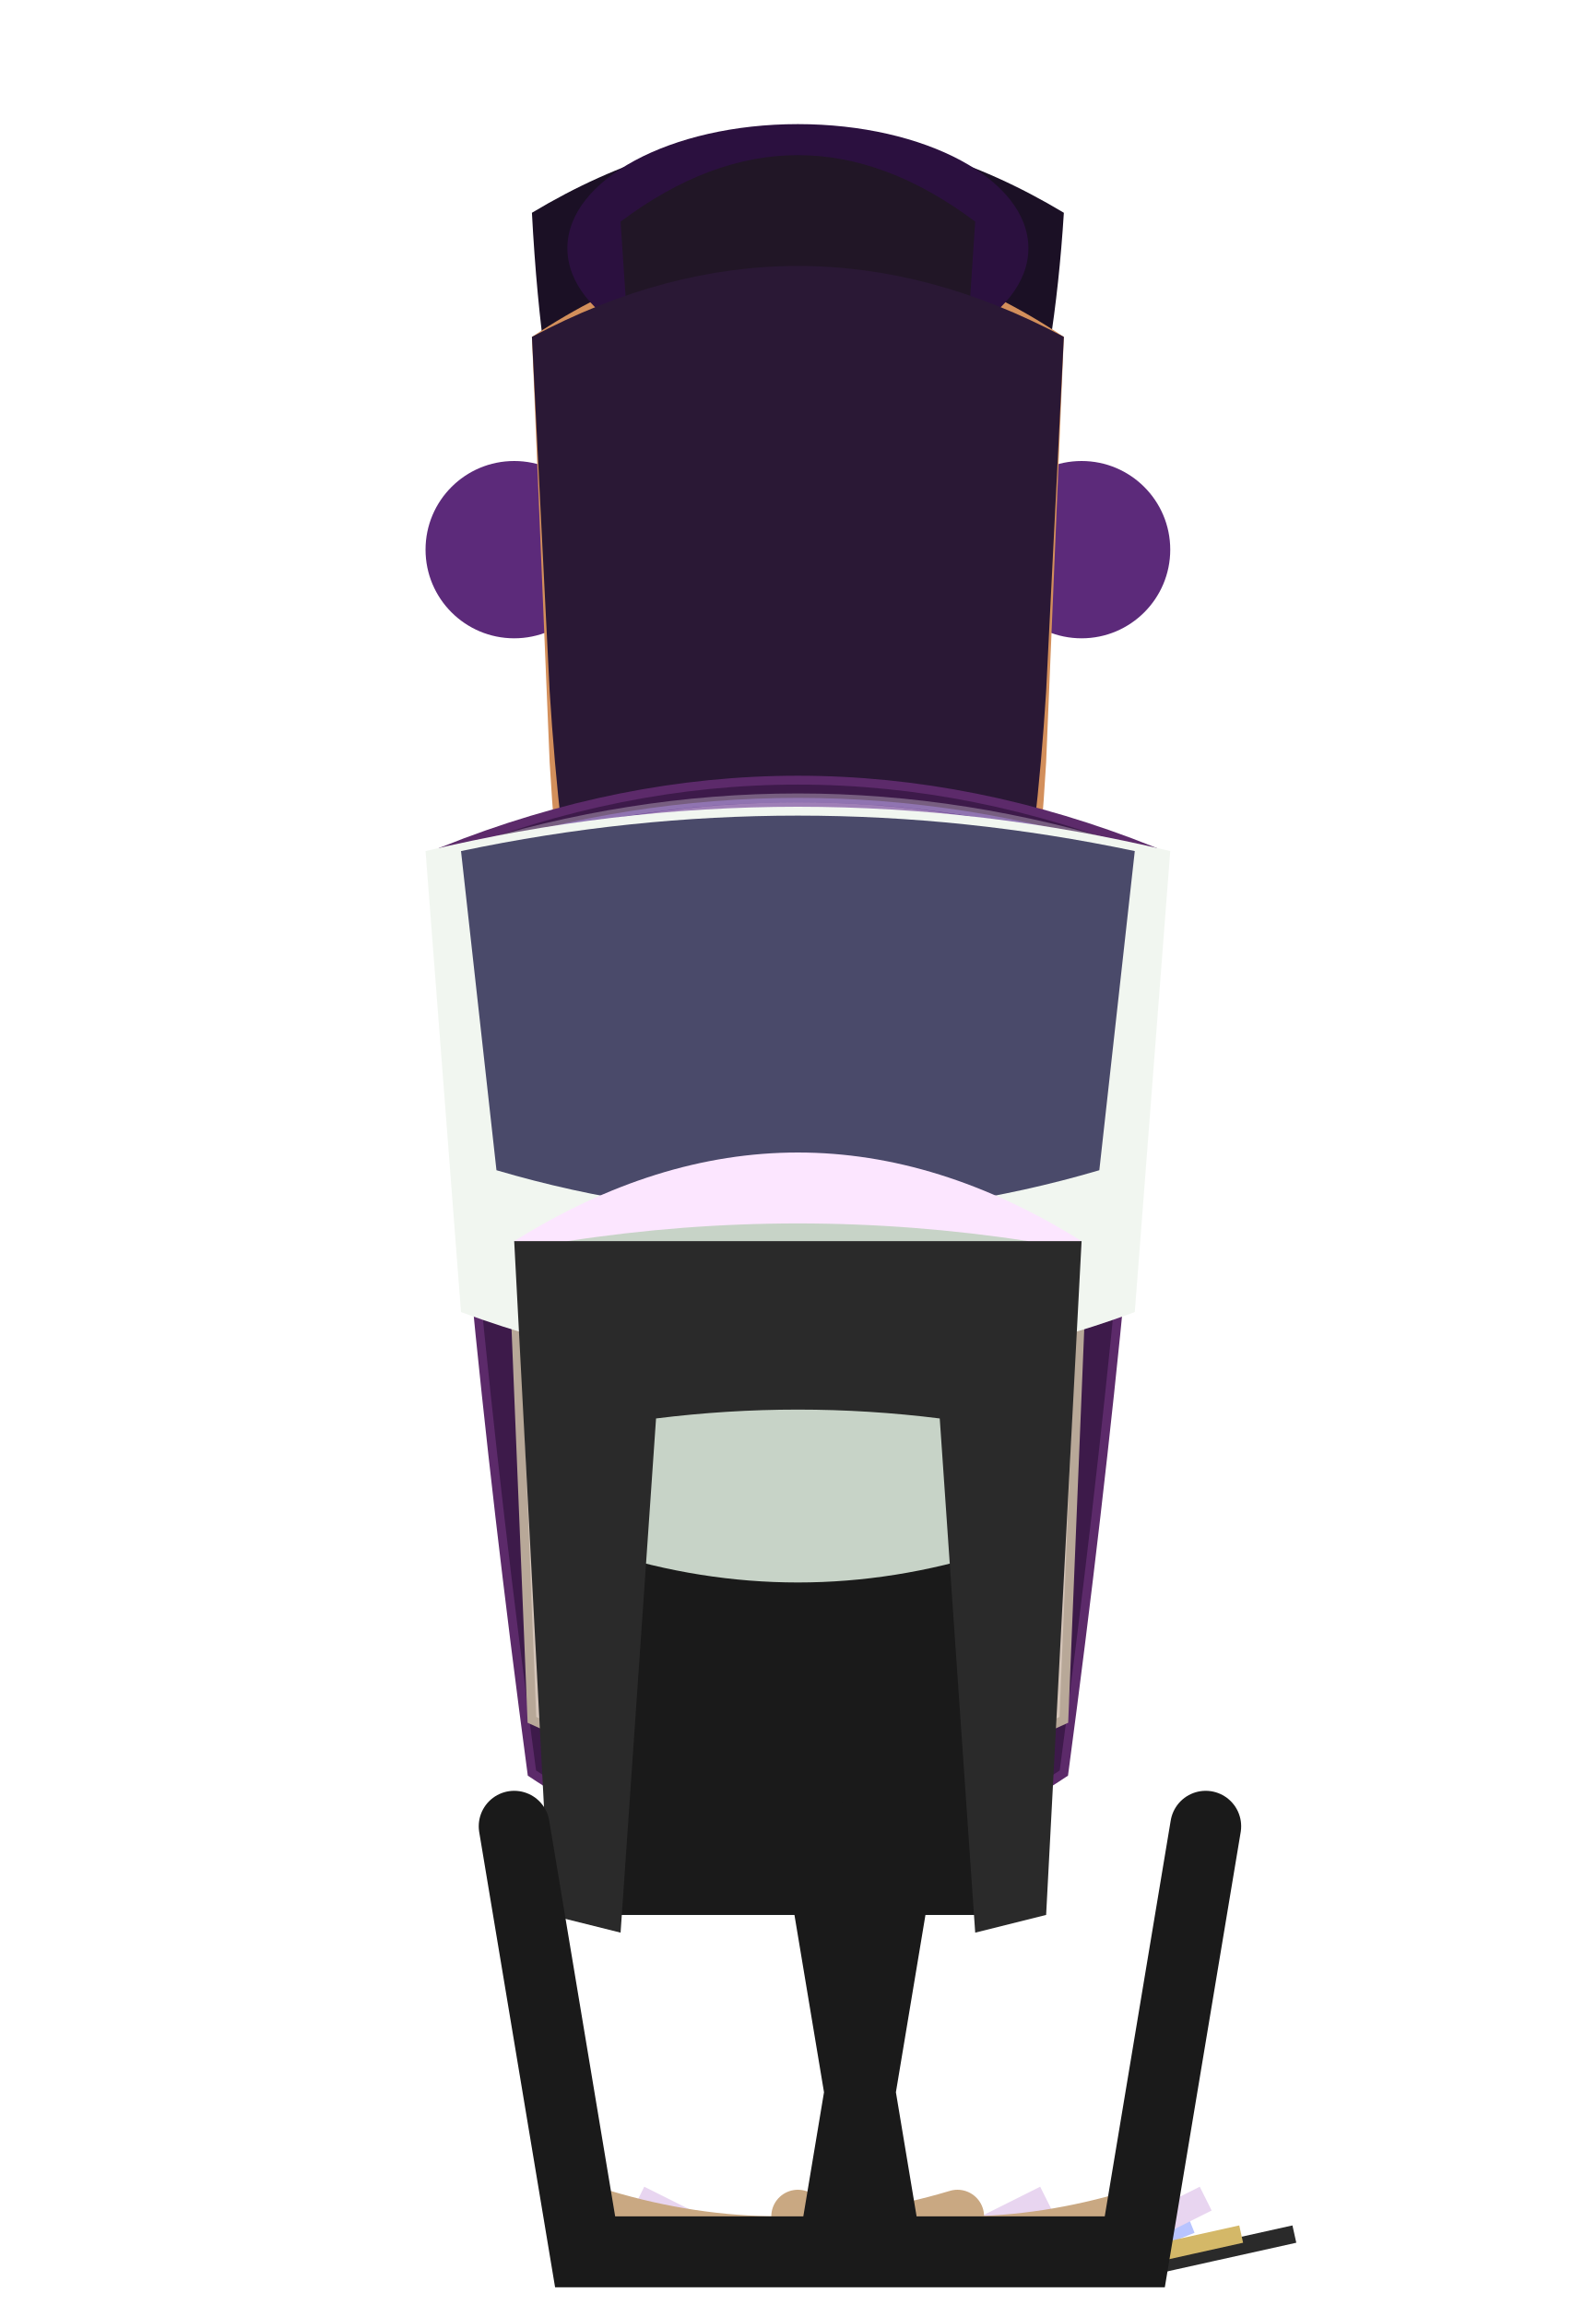
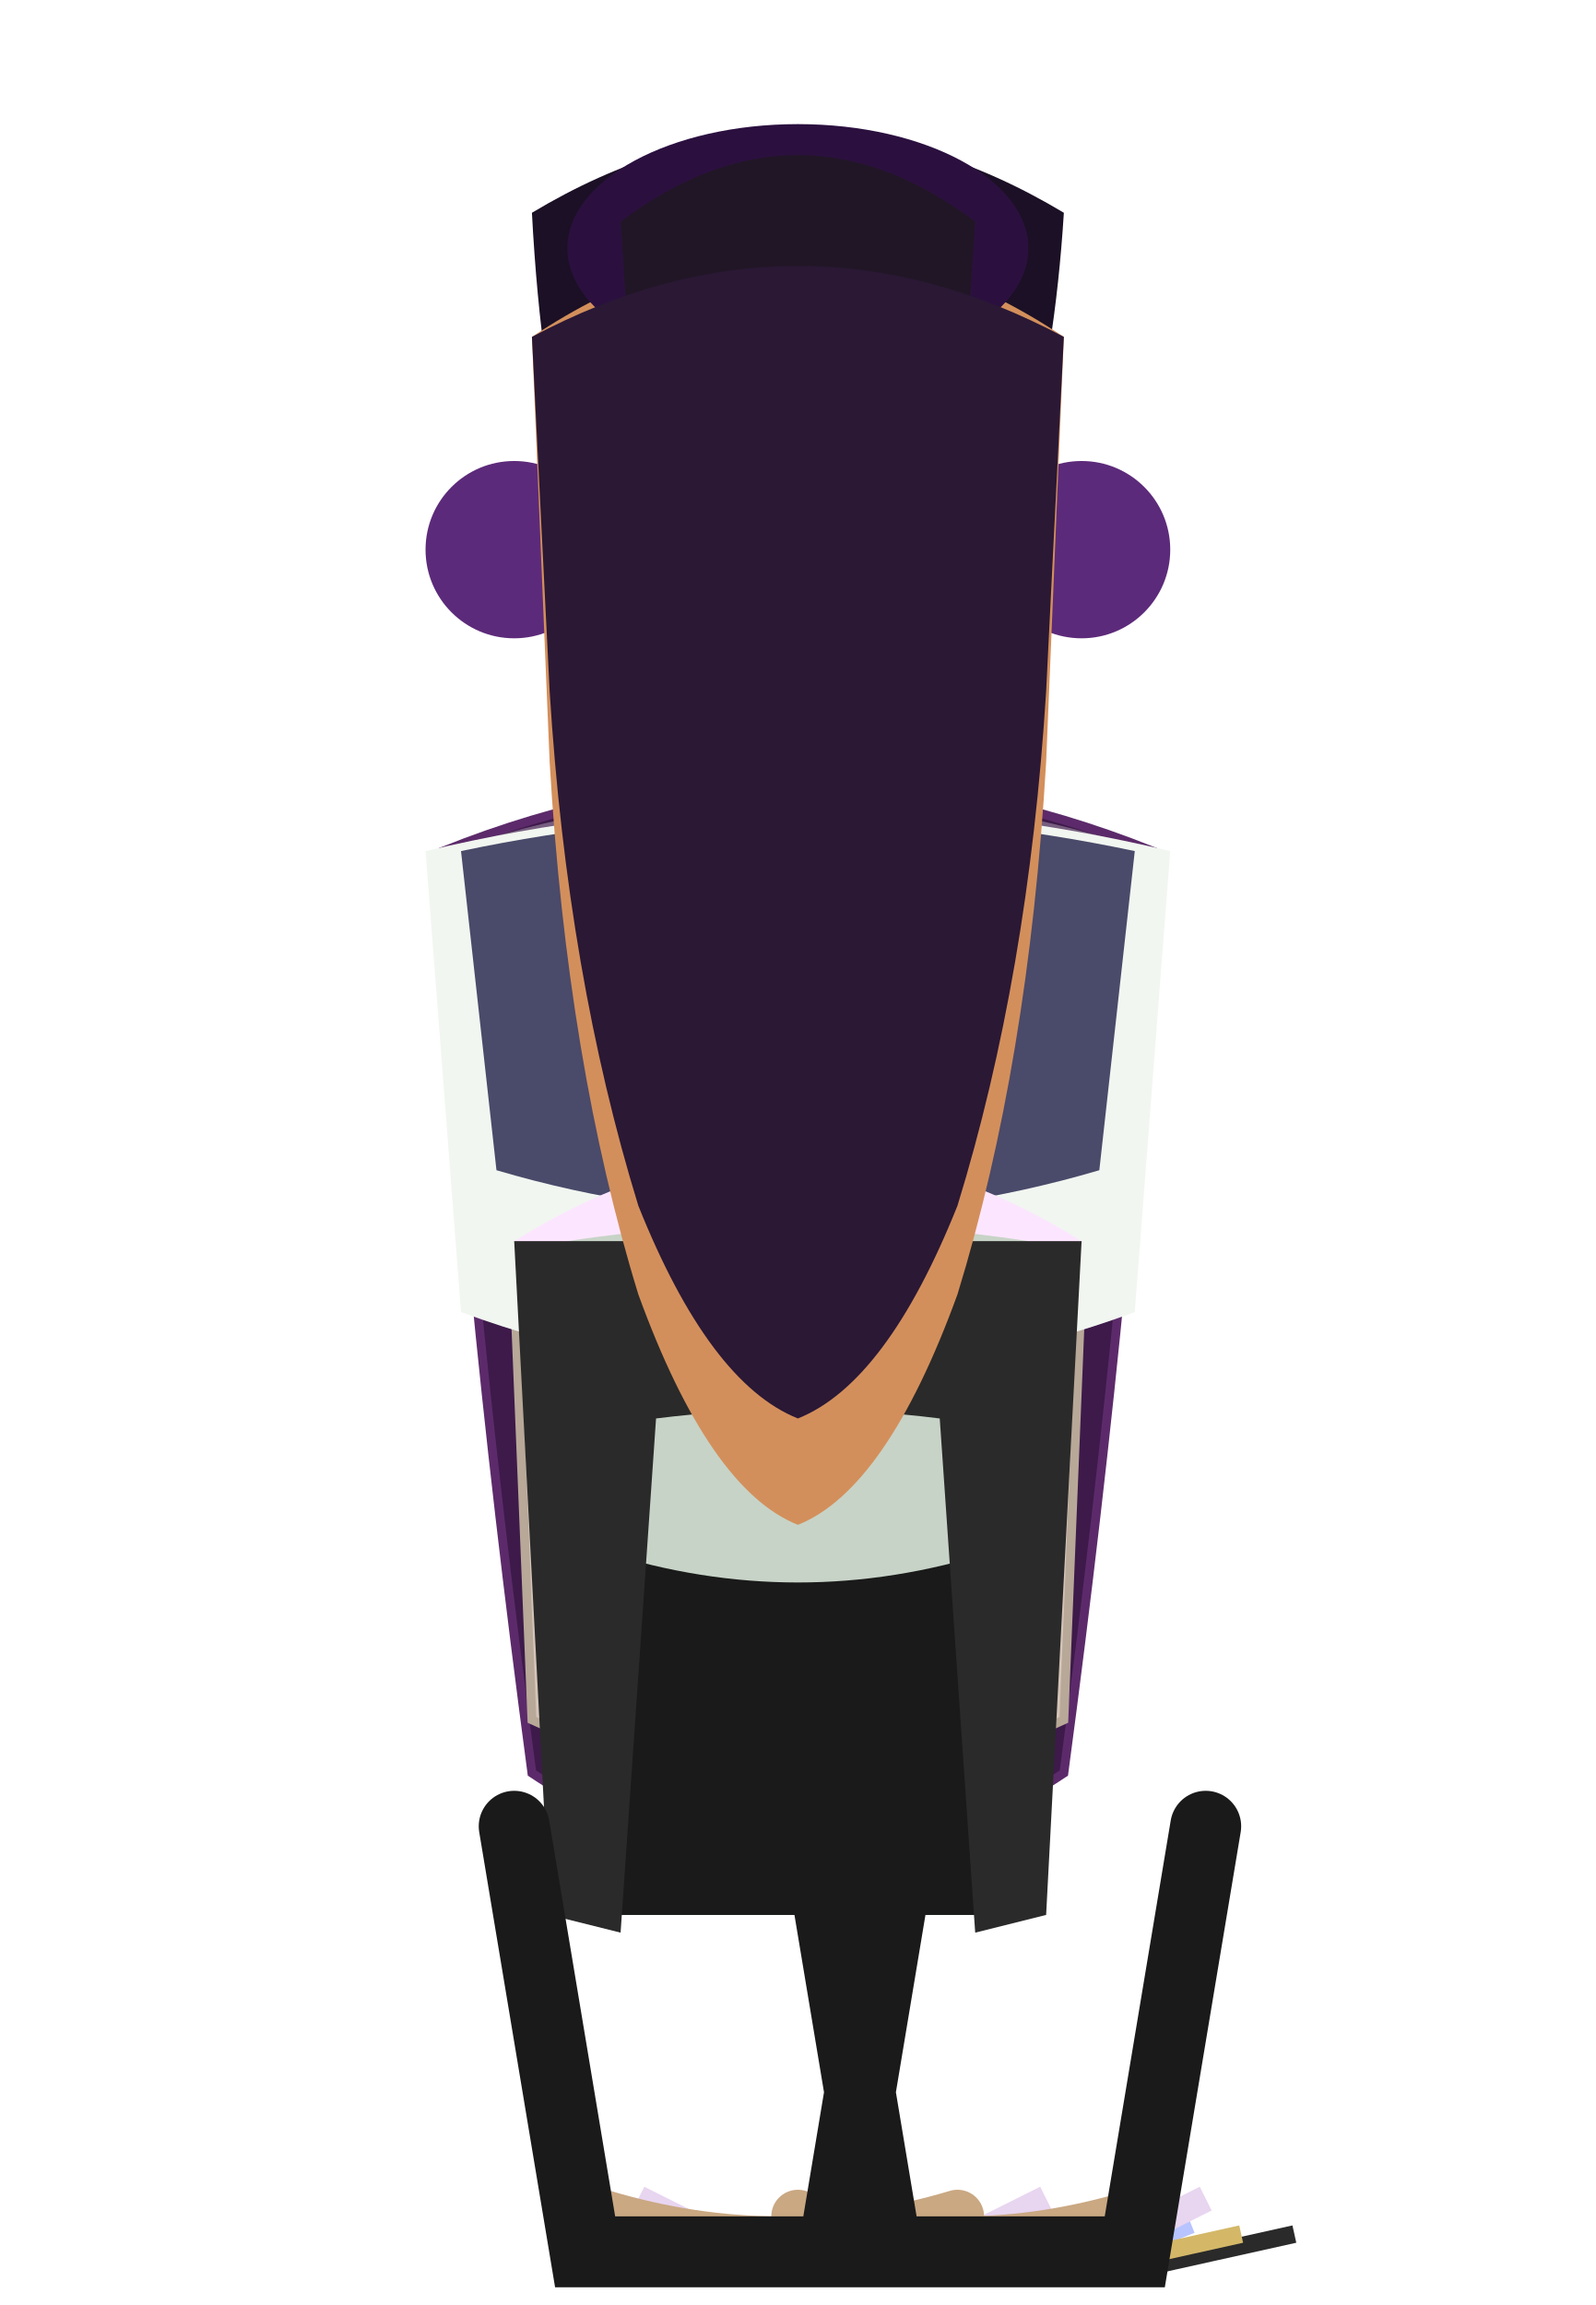
<svg xmlns="http://www.w3.org/2000/svg" id="avatarBackSvg" class="avatar-svg" viewBox="0 0 180 260">
  <rect x="0" y="0" width="180" height="260" fill="url(#haloGrad)" rx="28" />
  <g id="back-base">
    <rect x="36" y="104" width="14" height="82" rx="9" fill="url(#skinGrad)" />
    <rect x="130" y="104" width="14" height="82" rx="9" fill="url(#skinGrad)" />
    <circle cx="90" cy="60" r="26" fill="url(#skinGrad)" stroke="rgba(255,255,255,0.5)" stroke-width="1" />
    <rect x="82" y="76" width="16" height="18" rx="7" fill="url(#skinGrad)" />
    <path d="M54 96 Q90 82 126 96 Q122 132 114 152 Q106 170 90 174 Q74 170 66 152 Q58 132 54 96Z" fill="url(#skinGrad)" />
    <path d="M62 168 Q90 182 118 168 L122 194 Q108 206 90 208 Q72 206 58 194Z" fill="url(#skinGrad)" />
    <rect x="72" y="194" width="14" height="60" rx="7" fill="url(#skinGrad)" />
    <rect x="94" y="194" width="14" height="60" rx="7" fill="url(#skinGrad)" />
-   </g>
-   <g id="back-hair-layer">
-     <g id="hair_bubble-pigtails_back_art" class="avatar-piece">
-       <path d="M64 28 Q90 6 116 28 Q116 52 104 66 Q90 72 76 66 Q64 52 64 28Z" fill="#3a1b4a" />
-       <circle cx="58" cy="62" r="10" fill="#5c2a7a" />
-       <circle cx="122" cy="62" r="10" fill="#5c2a7a" />
-     </g>
-     <g id="hair_sleek-bun_back_art" class="avatar-piece">
-       <path d="M60 24 Q90 6 120 24 Q118 56 106 74 Q90 82 74 74 Q62 62 60 24Z" fill="#1b1025" />
-     </g>
-     <g id="hair_beach-waves_back_art" class="avatar-piece">
-       <path d="M60 38 Q90 18 120 38 L118 86 Q116 120 108 146 Q100 168 90 172 Q80 168 72 146 Q64 120 62 86Z" fill="#d38f5b" />
-     </g>
-     <g id="hair_space-buns_back_art" class="avatar-piece">
-       <ellipse cx="90" cy="28" rx="26" ry="14" fill="#2b103f" />
-     </g>
-     <g id="hair_claw-clip_back_art" class="avatar-piece">
-       <path d="M70 25 Q90 10 110 25 L108 55 Q90 68 72 55Z" fill="#211626" />
-     </g>
-     <g id="hair_curtain-bangs_back_art" class="avatar-piece">
-       <path d="M60 38 Q90 22 120 38 L118 78 Q116 110 108 136 Q100 156 90 160 Q80 156 72 136 Q64 110 62 78Z" fill="#2a1835" />
-     </g>
  </g>
  <g id="back-dress-layer">
    <g id="dress_slip-dress_back_art" class="avatar-piece">
      <path d="M58 96 Q90 88 122 96 L118 194 Q90 208 62 194Z" fill="#e8d5e8" stroke="#c4a8c4" stroke-width="1" />
    </g>
    <g id="dress_ballgown_back_art" class="avatar-piece">
      <path d="M50 96 Q90 80 130 96 Q128 140 120 200 Q90 220 60 200 Q52 140 50 96Z" fill="#3d1a4a" stroke="#5c2a6a" stroke-width="1" />
    </g>
    <g id="dress_metallic-mini_back_art" class="avatar-piece">
      <path d="M60 96 Q90 90 120 96 L116 150 Q90 160 64 150Z" fill="#8a9bb5" stroke="#6a7b95" stroke-width="1" />
    </g>
    <g id="dress_cutout-knit_back_art" class="avatar-piece">
      <path d="M56 96 Q90 86 124 96 L120 194 Q90 208 60 194Z" fill="#d4c4b8" stroke="#b8a898" stroke-width="1" />
    </g>
    <g id="dress_archi-column_back_art" class="avatar-piece">
      <path d="M62 96 L118 96 L114 194 Q90 208 66 194Z" fill="#2a2a2a" stroke="#3a3a3a" stroke-width="1" />
    </g>
    <g id="dress_blazer_back_art" class="avatar-piece">
      <path d="M58 96 L122 96 L118 194 Q90 208 62 194Z" fill="#1a1a2e" stroke="#2a2a4a" stroke-width="1" />
    </g>
  </g>
  <g id="back-top-layer">
    <g id="top_mesh-long-sleeve_back_art" class="avatar-piece">
      <path d="M52 96 Q90 84 128 96 L124 138 Q90 152 56 138Z" fill="rgba(134,88,214,0.5)" stroke="rgba(255,255,255,0.3)" stroke-width="1" />
    </g>
    <g id="top_corset_back_art" class="avatar-piece">
      <path d="M56 96 L124 96 L118 142 Q90 152 62 142Z" fill="#642f76" />
    </g>
    <g id="top_baby-tee_back_art" class="avatar-piece">
      <path d="M60 96 Q90 88 120 96 L116 138 Q90 148 64 138Z" fill="#ffb9dd" />
    </g>
    <g id="top_satin-cami_back_art" class="avatar-piece">
      <path d="M64 96 Q90 88 116 96 L112 138 Q90 148 68 138Z" fill="#f7d5c8" />
    </g>
    <g id="top_oversized-shirt_back_art" class="avatar-piece">
      <path d="M48 96 Q90 86 132 96 L128 148 Q90 162 52 148Z" fill="#f1f6f0" />
    </g>
    <g id="top_cropped-hoodie_back_art" class="avatar-piece">
      <path d="M52 96 Q90 88 128 96 L124 132 Q90 142 56 132Z" fill="#4a4a6a" />
    </g>
  </g>
  <g id="back-bottom-layer">
    <g id="bottom_cargo-mini_back_art" class="avatar-piece">
      <path d="M62 140 Q90 132 118 140 L114 180 Q90 188 66 180Z" fill="#717bff" />
    </g>
    <g id="bottom_lowrise-jeans_back_art" class="avatar-piece">
      <path d="M64 140 Q90 132 116 140 L112 216 L68 216 L64 208Z" fill="#4d77a5" />
    </g>
    <g id="bottom_tulle-skirt_back_art" class="avatar-piece">
      <path d="M58 140 Q90 120 122 140 Q118 200 90 212 Q62 200 58 140Z" fill="#fce6ff" />
    </g>
    <g id="bottom_tailored-trousers_back_art" class="avatar-piece">
      <path d="M66 140 L114 140 L110 216 L70 216Z" fill="#1a1a1a" />
    </g>
    <g id="bottom_knitted-shorts_back_art" class="avatar-piece">
      <path d="M64 140 Q90 136 116 140 L112 175 Q90 182 68 175Z" fill="#c7d3c7" />
    </g>
    <g id="bottom_wide-leg_back_art" class="avatar-piece">
      <path d="M58 140 L62 216 L70 218 L74 160 Q90 158 106 160 L110 218 L118 216 L122 140Z" fill="#2a2a2a" />
    </g>
  </g>
+   <g id="back-hair-layer">
+     <g id="hair_bubble-pigtails_back_art" class="avatar-piece">
+       <path d="M64 28 Q90 6 116 28 Q116 52 104 66 Q90 72 76 66 Q64 52 64 28Z" fill="#3a1b4a" />
+       <circle cx="58" cy="62" r="10" fill="#5c2a7a" />
+       <circle cx="122" cy="62" r="10" fill="#5c2a7a" />
+     </g>
+     <g id="hair_sleek-bun_back_art" class="avatar-piece">
+       <path d="M60 24 Q90 6 120 24 Q118 56 106 74 Q90 82 74 74 Q62 62 60 24Z" fill="#1b1025" />
+     </g>
+     <g id="hair_beach-waves_back_art" class="avatar-piece">
+       <path d="M60 38 Q90 18 120 38 L118 86 Q116 120 108 146 Q100 168 90 172 Q80 168 72 146 Q64 120 62 86Z" fill="#d38f5b" />
+     </g>
+     <g id="hair_space-buns_back_art" class="avatar-piece">
+       <ellipse cx="90" cy="28" rx="26" ry="14" fill="#2b103f" />
+     </g>
+     <g id="hair_claw-clip_back_art" class="avatar-piece">
+       <path d="M70 25 Q90 10 110 25 L108 55 Q90 68 72 55Z" fill="#211626" />
+     </g>
+     <g id="hair_curtain-bangs_back_art" class="avatar-piece">
+       <path d="M60 38 Q90 22 120 38 L118 78 Q116 110 108 136 Q100 156 90 160 Q80 156 72 136 Q64 110 62 78Z" fill="#2a1835" />
+     </g>
+   </g>
  <g id="back-shoes-layer">
    <g id="shoes_holographic-platforms_back_art" class="avatar-piece">
      <path d="M70 250 L80 254 L100 254 L110 250 M94 250 L104 254 L124 254 L134 250" stroke="#b8c4ff" stroke-width="4" fill="none" />
    </g>
    <g id="shoes_satin-heels_back_art" class="avatar-piece">
      <path d="M72 248 L88 256 L102 256 L118 248 M92 248 L106 256 L120 256 L136 248" stroke="#e8d5f0" stroke-width="3" fill="none" />
    </g>
    <g id="shoes_pointed-flats_back_art" class="avatar-piece">
      <path d="M72 252 L90 256 L110 256 L128 252 M92 252 L108 256 L128 256 L146 252" stroke="#2a2a2a" stroke-width="2" fill="none" />
    </g>
    <g id="shoes_beaded-sandals_back_art" class="avatar-piece">
      <path d="M70 252 L88 256 L102 256 L120 252 M92 252 L108 256 L122 256 L140 252" stroke="#d4b868" stroke-width="2" fill="none" />
    </g>
    <g id="shoes_furry-mules_back_art" class="avatar-piece">
      <path d="M68 250 Q88 256 108 250 M90 250 Q108 256 128 250" stroke="#c9a882" stroke-width="6" fill="none" stroke-linecap="round" />
    </g>
    <g id="shoes_chunky-boots_back_art" class="avatar-piece">
      <path d="M58 206 L66 254 L94 254 L102 206 M92 206 L100 254 L128 254 L136 206" stroke="#1a1a1a" stroke-width="8" fill="none" stroke-linecap="round" />
    </g>
  </g>
</svg>
